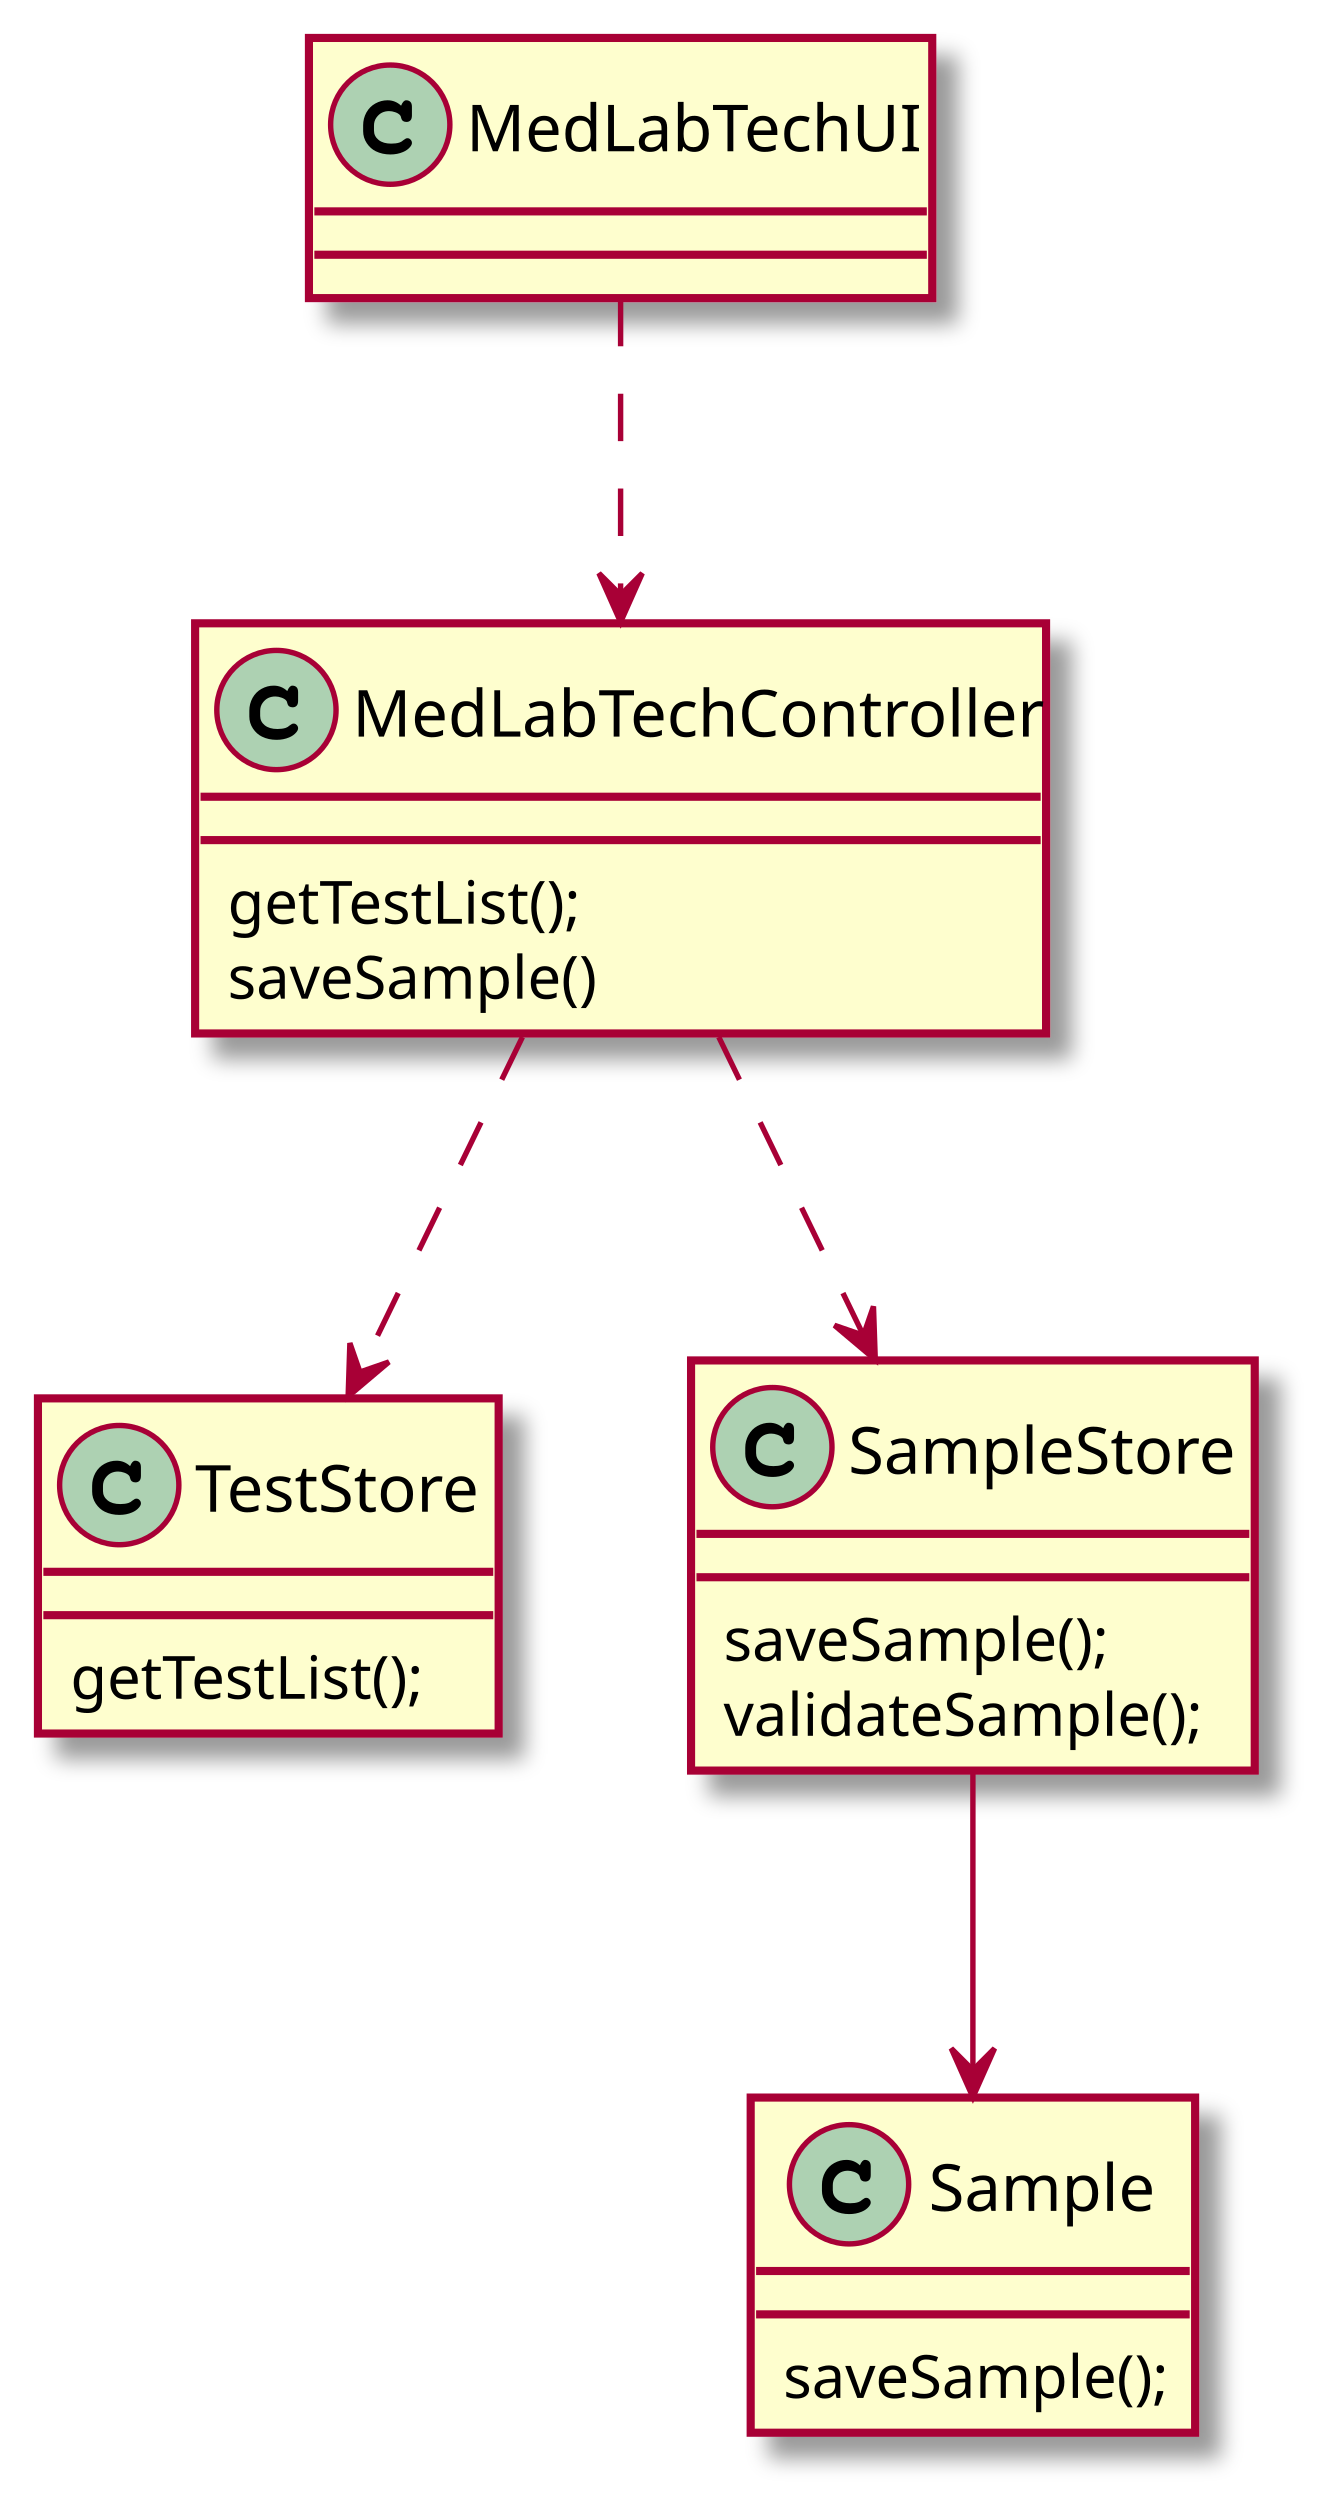
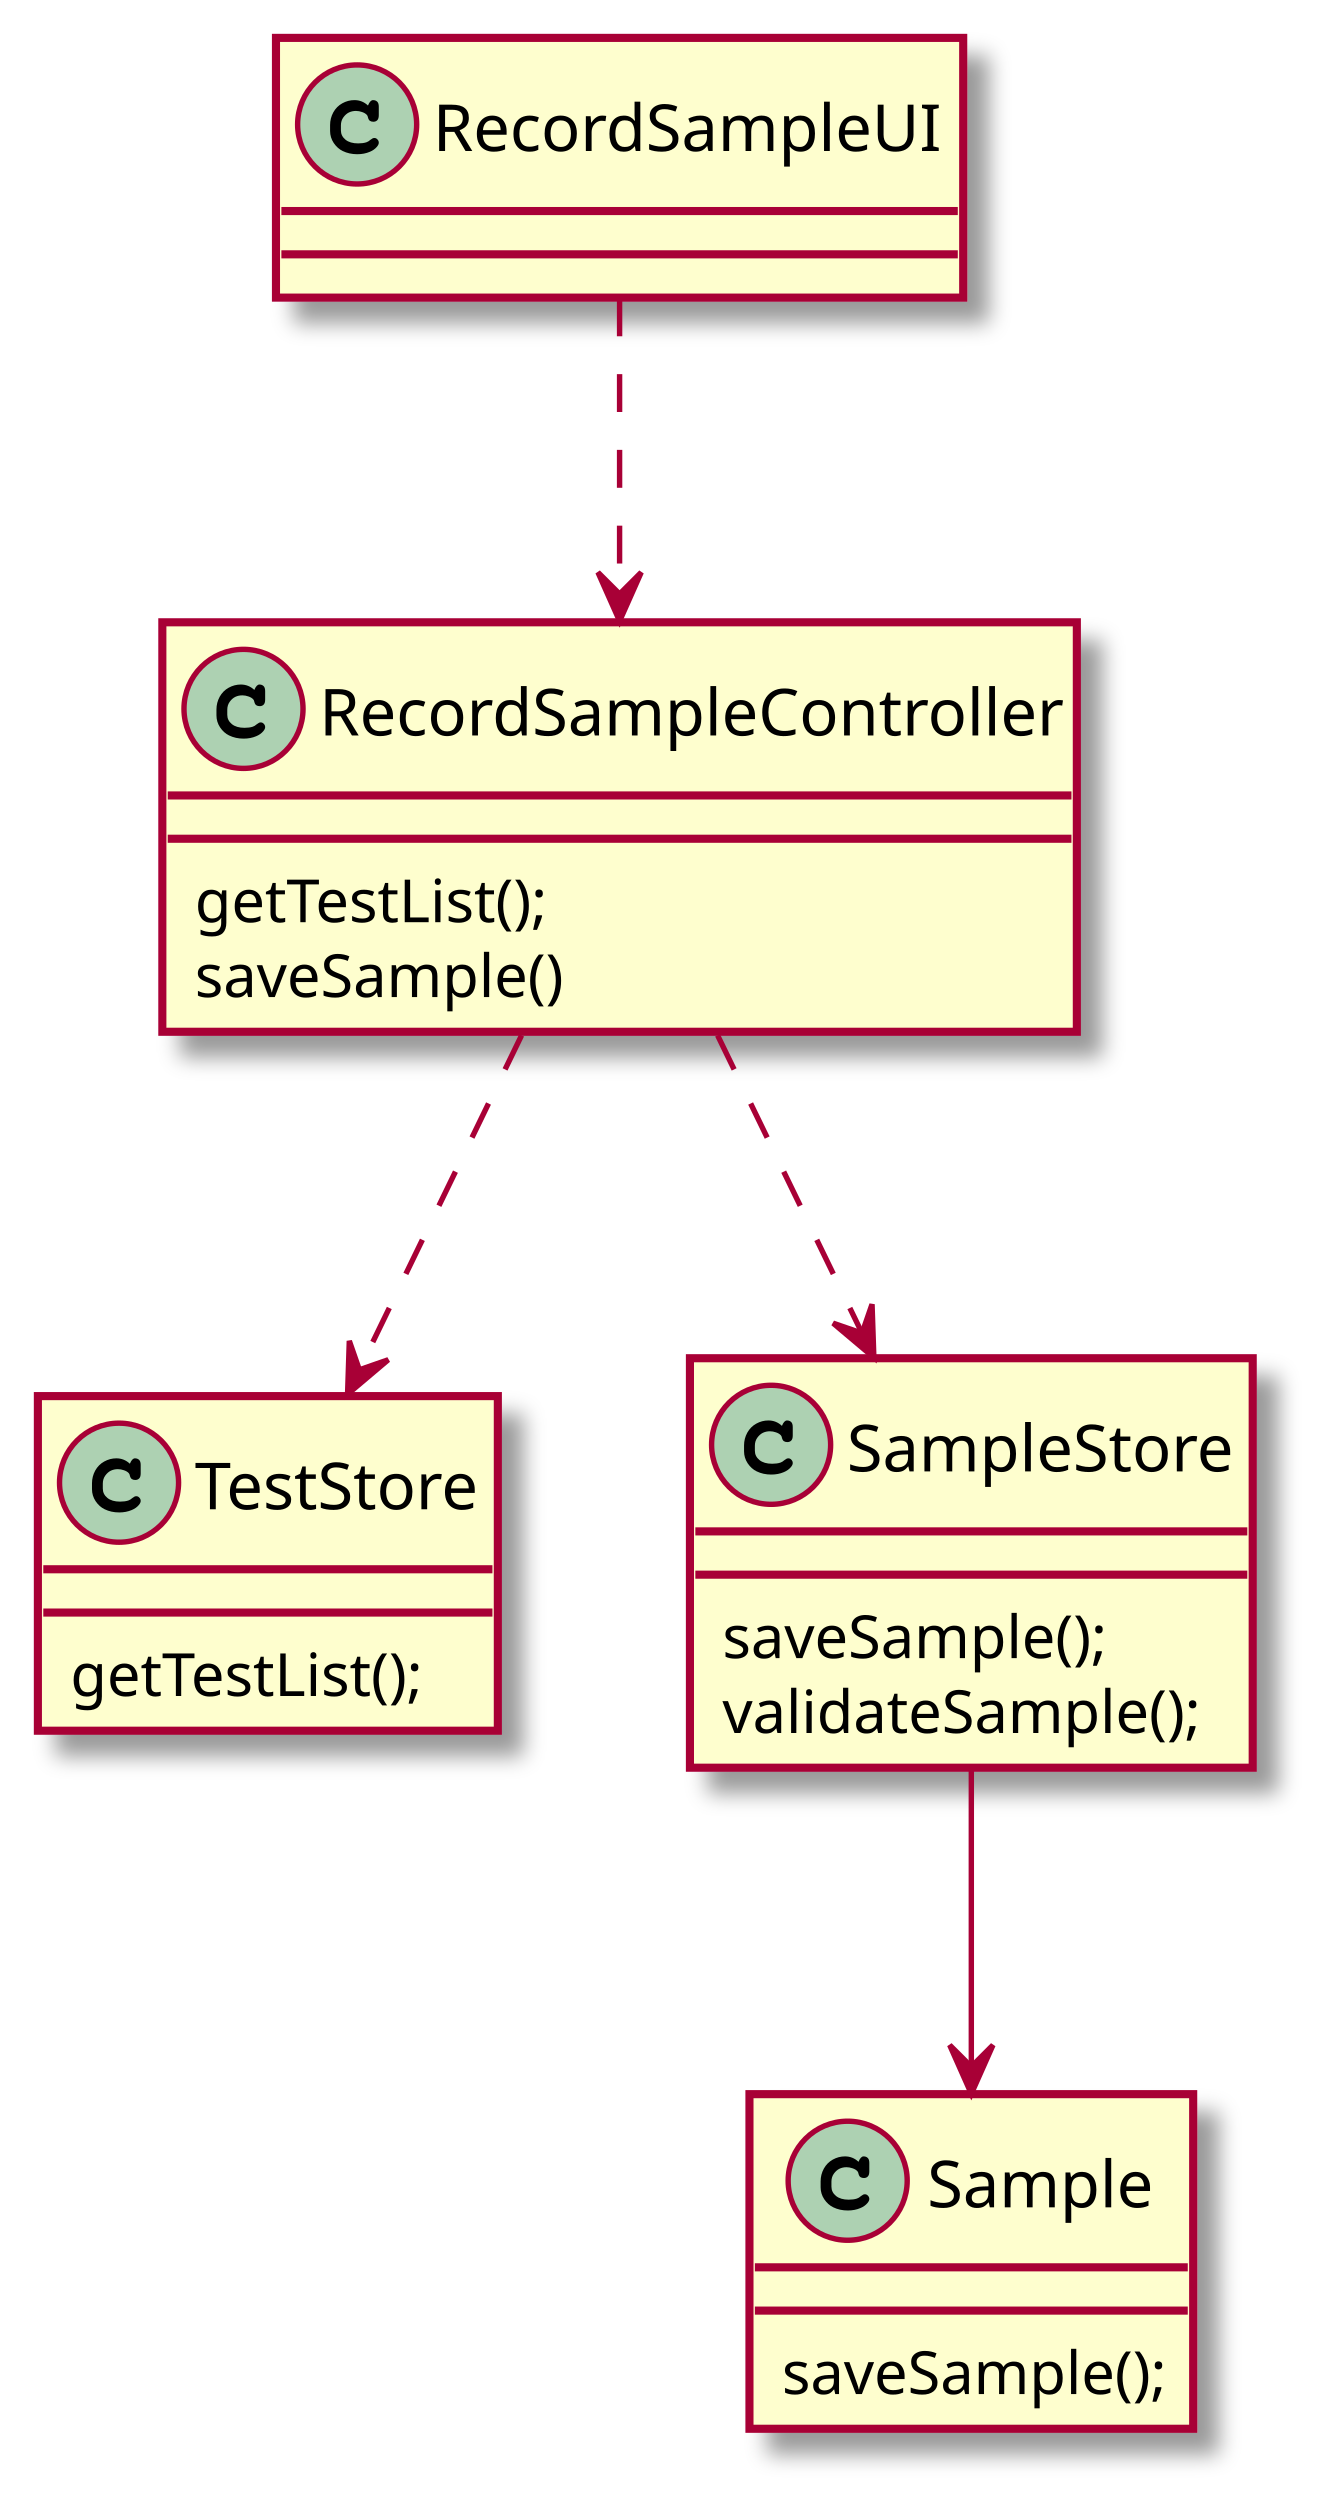
- <svg xmlns="http://www.w3.org/2000/svg" contentScriptType="application/ecmascript" contentStyleType="text/css" height="369.6px" preserveAspectRatio="none" style="width:196px;height:369px;" version="1.1" viewBox="0 0 196 369" width="196px" zoomAndPan="magnify">
+ <svg xmlns="http://www.w3.org/2000/svg" contentScriptType="application/ecmascript" contentStyleType="text/css" height="462px" preserveAspectRatio="none" style="width:245px;height:462px;" version="1.1" viewBox="0 0 245 462" width="245px" zoomAndPan="magnify">
  <defs>
-     <filter height="300%" id="f1fxwn7jejj8n8" width="300%" x="-1" y="-1">
-       <feGaussianBlur result="blurOut" stdDeviation="1.6" />
+     <filter height="300%" id="f7v7i3bxs0xw4" width="300%" x="-1" y="-1">
+       <feGaussianBlur result="blurOut" stdDeviation="2.0" />
      <feColorMatrix in="blurOut" result="blurOut2" type="matrix" values="0 0 0 0 0 0 0 0 0 0 0 0 0 0 0 0 0 0 .4 0" />
-       <feOffset dx="3.2" dy="3.2" in="blurOut2" result="blurOut3" />
+       <feOffset dx="4.0" dy="4.0" in="blurOut2" result="blurOut3" />
      <feBlend in="SourceGraphic" in2="blurOut3" mode="normal" />
    </filter>
  </defs>
  <g>
-     <rect codeLine="2" fill="#FEFECE" filter="url(#f1fxwn7jejj8n8)" height="38.4" id="MedLabTechUI" style="stroke:#A80036;stroke-width:1.2;" width="92" x="45.6" y="5.6" />
-     <ellipse cx="57.6" cy="18.4" fill="#ADD1B2" rx="8.8" ry="8.8" style="stroke:#A80036;stroke-width:0.8;" />
-     <path d="M59.2,15.6 Q59.362,15.2 59.55,15 Q59.737,14.8 59.95,14.8 Q60.325,14.8 60.562,15.025 Q60.8,15.25 60.8,15.775 L60.8,17.025 Q60.8,17.55 60.575,17.775 Q60.35,18 60,18 Q59.688,18 59.487,17.863 Q59.288,17.725 59.2,17.363 Q59.163,17.113 59.025,16.975 Q58.775,16.712 58.325,16.562 Q57.875,16.4 57.425,16.4 Q56.862,16.4 56.388,16.625 Q55.925,16.85 55.562,17.35 Q55.2,17.85 55.2,18.538 L55.2,19.275 Q55.2,20.1 55.875,20.65 Q56.55,21.2 57.75,21.2 Q58.462,21.2 58.962,21.038 Q59.25,20.95 59.575,20.663 Q59.788,20.5 59.9,20.45 Q60.013,20.4 60.15,20.4 Q60.413,20.4 60.6,20.613 Q60.8,20.812 60.8,21.1 Q60.8,21.375 60.525,21.7 Q60.125,22.175 59.487,22.438 Q58.65,22.8 57.625,22.8 Q56.425,22.8 55.462,22.325 Q54.688,21.95 54.138,21.137 Q53.6,20.325 53.6,19.363 L53.6,18.488 Q53.6,17.488 54.075,16.613 Q54.562,15.738 55.4,15.275 Q56.25,14.8 57.2,14.8 Q57.775,14.8 58.275,15 Q58.775,15.2 59.2,15.6 Z " fill="#000000" />
-     <text fill="#000000" font-family="sans-serif" font-size="9.6" lengthAdjust="spacing" textLength="66.4" x="68.8" y="22.328">MedLabTechUI</text>
-     <line style="stroke:#A80036;stroke-width:1.2;" x1="46.4" x2="136.8" y1="31.2" y2="31.2" />
-     <line style="stroke:#A80036;stroke-width:1.2;" x1="46.4" x2="136.8" y1="37.6" y2="37.6" />
-     <rect codeLine="5" fill="#FEFECE" filter="url(#f1fxwn7jejj8n8)" height="60.538" id="MedLabTechController" style="stroke:#A80036;stroke-width:1.2;" width="125.6" x="28.8" y="92" />
-     <ellipse cx="40.8" cy="104.8" fill="#ADD1B2" rx="8.8" ry="8.8" style="stroke:#A80036;stroke-width:0.8;" />
-     <path d="M42.4,102 Q42.562,101.6 42.75,101.4 Q42.938,101.2 43.15,101.2 Q43.525,101.2 43.763,101.425 Q44,101.65 44,102.175 L44,103.425 Q44,103.95 43.775,104.175 Q43.55,104.4 43.2,104.4 Q42.888,104.4 42.688,104.263 Q42.487,104.125 42.4,103.763 Q42.362,103.513 42.225,103.375 Q41.975,103.112 41.525,102.963 Q41.075,102.8 40.625,102.8 Q40.062,102.8 39.587,103.025 Q39.125,103.25 38.763,103.75 Q38.4,104.25 38.4,104.938 L38.4,105.675 Q38.4,106.5 39.075,107.05 Q39.75,107.6 40.95,107.6 Q41.663,107.6 42.163,107.438 Q42.45,107.35 42.775,107.062 Q42.987,106.9 43.1,106.85 Q43.212,106.8 43.35,106.8 Q43.612,106.8 43.8,107.013 Q44,107.213 44,107.5 Q44,107.775 43.725,108.1 Q43.325,108.575 42.688,108.838 Q41.85,109.2 40.825,109.2 Q39.625,109.2 38.663,108.725 Q37.888,108.35 37.337,107.537 Q36.8,106.725 36.8,105.763 L36.8,104.888 Q36.8,103.888 37.275,103.013 Q37.763,102.138 38.6,101.675 Q39.45,101.2 40.4,101.2 Q40.975,101.2 41.475,101.4 Q41.975,101.6 42.4,102 Z " fill="#000000" />
-     <text fill="#000000" font-family="sans-serif" font-size="9.6" lengthAdjust="spacing" textLength="100" x="52" y="108.728">MedLabTechController</text>
-     <line style="stroke:#A80036;stroke-width:1.2;" x1="29.6" x2="153.6" y1="117.6" y2="117.6" />
-     <line style="stroke:#A80036;stroke-width:1.2;" x1="29.6" x2="153.6" y1="124" y2="124" />
-     <text fill="#000000" font-family="sans-serif" font-size="8.8" lengthAdjust="spacing" textLength="51.2" x="33.6" y="136.335">getTestList();</text>
-     <text fill="#000000" font-family="sans-serif" font-size="8.8" lengthAdjust="spacing" textLength="53.6" x="33.6" y="147.404">saveSample()</text>
-     <rect codeLine="10" fill="#FEFECE" filter="url(#f1fxwn7jejj8n8)" height="49.469" id="TestStore" style="stroke:#A80036;stroke-width:1.2;" width="68" x="5.6" y="206.4" />
-     <ellipse cx="17.6" cy="219.2" fill="#ADD1B2" rx="8.8" ry="8.8" style="stroke:#A80036;stroke-width:0.8;" />
-     <path d="M19.2,216.4 Q19.363,216 19.55,215.8 Q19.738,215.6 19.95,215.6 Q20.325,215.6 20.562,215.825 Q20.8,216.05 20.8,216.575 L20.8,217.825 Q20.8,218.35 20.575,218.575 Q20.35,218.8 20,218.8 Q19.688,218.8 19.488,218.662 Q19.288,218.525 19.2,218.162 Q19.163,217.912 19.025,217.775 Q18.775,217.512 18.325,217.363 Q17.875,217.2 17.425,217.2 Q16.863,217.2 16.387,217.425 Q15.925,217.65 15.562,218.15 Q15.2,218.65 15.2,219.338 L15.2,220.075 Q15.2,220.9 15.875,221.45 Q16.55,222 17.75,222 Q18.462,222 18.962,221.838 Q19.25,221.75 19.575,221.463 Q19.788,221.3 19.9,221.25 Q20.012,221.2 20.15,221.2 Q20.413,221.2 20.6,221.412 Q20.8,221.613 20.8,221.9 Q20.8,222.175 20.525,222.5 Q20.125,222.975 19.488,223.238 Q18.65,223.6 17.625,223.6 Q16.425,223.6 15.463,223.125 Q14.688,222.75 14.137,221.938 Q13.6,221.125 13.6,220.162 L13.6,219.287 Q13.6,218.287 14.075,217.412 Q14.562,216.537 15.4,216.075 Q16.25,215.6 17.2,215.6 Q17.775,215.6 18.275,215.8 Q18.775,216 19.2,216.4 Z " fill="#000000" />
-     <text fill="#000000" font-family="sans-serif" font-size="9.6" lengthAdjust="spacing" textLength="42.4" x="28.8" y="223.128">TestStore</text>
-     <line style="stroke:#A80036;stroke-width:1.2;" x1="6.4" x2="72.8" y1="232" y2="232" />
-     <line style="stroke:#A80036;stroke-width:1.2;" x1="6.4" x2="72.8" y1="238.4" y2="238.4" />
-     <text fill="#000000" font-family="sans-serif" font-size="8.8" lengthAdjust="spacing" textLength="51.2" x="10.4" y="250.735">getTestList();</text>
-     <rect codeLine="14" fill="#FEFECE" filter="url(#f1fxwn7jejj8n8)" height="60.538" id="SampleStore" style="stroke:#A80036;stroke-width:1.2;" width="83.2" x="102" y="200.8" />
-     <ellipse cx="114" cy="213.6" fill="#ADD1B2" rx="8.8" ry="8.8" style="stroke:#A80036;stroke-width:0.8;" />
-     <path d="M115.6,210.8 Q115.763,210.4 115.95,210.2 Q116.138,210 116.35,210 Q116.725,210 116.963,210.225 Q117.2,210.45 117.2,210.975 L117.2,212.225 Q117.2,212.75 116.975,212.975 Q116.75,213.2 116.4,213.2 Q116.088,213.2 115.888,213.062 Q115.688,212.925 115.6,212.562 Q115.562,212.312 115.425,212.175 Q115.175,211.912 114.725,211.762 Q114.275,211.6 113.825,211.6 Q113.263,211.6 112.787,211.825 Q112.325,212.05 111.963,212.55 Q111.6,213.05 111.6,213.738 L111.6,214.475 Q111.6,215.3 112.275,215.85 Q112.95,216.4 114.15,216.4 Q114.862,216.4 115.362,216.238 Q115.65,216.15 115.975,215.863 Q116.188,215.7 116.3,215.65 Q116.412,215.6 116.55,215.6 Q116.812,215.6 117,215.812 Q117.2,216.012 117.2,216.3 Q117.2,216.575 116.925,216.9 Q116.525,217.375 115.888,217.637 Q115.05,218 114.025,218 Q112.825,218 111.862,217.525 Q111.088,217.15 110.537,216.338 Q110,215.525 110,214.562 L110,213.688 Q110,212.688 110.475,211.812 Q110.963,210.938 111.8,210.475 Q112.65,210 113.6,210 Q114.175,210 114.675,210.2 Q115.175,210.4 115.6,210.8 Z " fill="#000000" />
-     <text fill="#000000" font-family="sans-serif" font-size="9.6" lengthAdjust="spacing" textLength="57.6" x="125.2" y="217.528">SampleStore</text>
-     <line style="stroke:#A80036;stroke-width:1.2;" x1="102.8" x2="184.4" y1="226.4" y2="226.4" />
-     <line style="stroke:#A80036;stroke-width:1.2;" x1="102.8" x2="184.4" y1="232.8" y2="232.8" />
-     <text fill="#000000" font-family="sans-serif" font-size="8.8" lengthAdjust="spacing" textLength="56" x="106.8" y="245.135">saveSample();</text>
-     <text fill="#000000" font-family="sans-serif" font-size="8.8" lengthAdjust="spacing" textLength="66.4" x="106.8" y="256.204">validateSample();</text>
-     <rect codeLine="19" fill="#FEFECE" filter="url(#f1fxwn7jejj8n8)" height="49.469" id="Sample" style="stroke:#A80036;stroke-width:1.2;" width="65.6" x="110.8" y="309.6" />
-     <ellipse cx="125.32" cy="322.4" fill="#ADD1B2" rx="8.8" ry="8.8" style="stroke:#A80036;stroke-width:0.8;" />
-     <path d="M126.92,319.6 Q127.082,319.2 127.27,319 Q127.457,318.8 127.67,318.8 Q128.045,318.8 128.282,319.025 Q128.52,319.25 128.52,319.775 L128.52,321.025 Q128.52,321.55 128.295,321.775 Q128.07,322 127.72,322 Q127.407,322 127.207,321.863 Q127.007,321.725 126.92,321.363 Q126.882,321.113 126.745,320.975 Q126.495,320.712 126.045,320.562 Q125.595,320.4 125.145,320.4 Q124.582,320.4 124.108,320.625 Q123.645,320.85 123.282,321.35 Q122.92,321.85 122.92,322.538 L122.92,323.275 Q122.92,324.1 123.595,324.65 Q124.27,325.2 125.47,325.2 Q126.183,325.2 126.683,325.038 Q126.97,324.95 127.295,324.663 Q127.507,324.5 127.62,324.45 Q127.733,324.4 127.87,324.4 Q128.132,324.4 128.32,324.613 Q128.52,324.812 128.52,325.1 Q128.52,325.375 128.245,325.7 Q127.845,326.175 127.207,326.438 Q126.37,326.8 125.345,326.8 Q124.145,326.8 123.183,326.325 Q122.407,325.95 121.858,325.137 Q121.32,324.325 121.32,323.363 L121.32,322.488 Q121.32,321.488 121.795,320.613 Q122.282,319.738 123.12,319.275 Q123.97,318.8 124.92,318.8 Q125.495,318.8 125.995,319 Q126.495,319.2 126.92,319.6 Z " fill="#000000" />
-     <text fill="#000000" font-family="sans-serif" font-size="9.6" lengthAdjust="spacing" textLength="34.4" x="137.08" y="326.328">Sample</text>
-     <line style="stroke:#A80036;stroke-width:1.2;" x1="111.6" x2="175.6" y1="335.2" y2="335.2" />
-     <line style="stroke:#A80036;stroke-width:1.2;" x1="111.6" x2="175.6" y1="341.6" y2="341.6" />
-     <text fill="#000000" font-family="sans-serif" font-size="8.8" lengthAdjust="spacing" textLength="56" x="115.6" y="353.935">saveSample();</text>
-     <path codeLine="23" d="M91.6,44.112 C91.6,56.464 91.6,73.064 91.6,87.736 " fill="none" id="MedLabTechUI-to-MedLabTechController" style="stroke:#A80036;stroke-width:0.8;stroke-dasharray:7.0,7.0;" />
-     <polygon fill="#A80036" points="91.6,91.816,94.8,84.616,91.6,87.816,88.4,84.616,91.6,91.816" style="stroke:#A80036;stroke-width:0.8;" />
-     <path codeLine="24" d="M77.112,153.064 C69.632,168.48 60.56,187.184 53.208,202.336 " fill="none" id="MedLabTechController-to-TestStore" style="stroke:#A80036;stroke-width:0.8;stroke-dasharray:7.0,7.0;" />
-     <polygon fill="#A80036" points="51.384,206.112,57.401,201.026,53.127,202.512,51.641,198.237,51.384,206.112" style="stroke:#A80036;stroke-width:0.8;" />
-     <path codeLine="25" d="M106.088,153.064 C112.68,166.648 120.504,182.792 127.304,196.808 " fill="none" id="MedLabTechController-to-SampleStore" style="stroke:#A80036;stroke-width:0.8;stroke-dasharray:7.0,7.0;" />
-     <polygon fill="#A80036" points="129.192,200.696,128.925,192.821,127.444,197.098,123.168,195.618,129.192,200.696" style="stroke:#A80036;stroke-width:0.8;" />
-     <path codeLine="26" d="M143.6,261.664 C143.6,275.464 143.6,291.792 143.6,305.408 " fill="none" id="SampleStore-to-Sample" style="stroke:#A80036;stroke-width:0.8;" />
-     <polygon fill="#A80036" points="143.6,309.544,146.8,302.344,143.6,305.544,140.4,302.344,143.6,309.544" style="stroke:#A80036;stroke-width:0.8;" />
+     <rect codeLine="2" fill="#FEFECE" filter="url(#f7v7i3bxs0xw4)" height="48" id="RecordSampleUI" style="stroke:#A80036;stroke-width:1.5;" width="127" x="51" y="7" />
+     <ellipse cx="66" cy="23" fill="#ADD1B2" rx="11" ry="11" style="stroke:#A80036;stroke-width:1.0;" />
+     <path d="M68,19.5 Q68.203,19 68.438,18.75 Q68.672,18.5 68.938,18.5 Q69.406,18.5 69.703,18.781 Q70,19.062 70,19.719 L70,21.281 Q70,21.938 69.719,22.219 Q69.438,22.5 69,22.5 Q68.609,22.5 68.359,22.328 Q68.109,22.156 68,21.703 Q67.953,21.391 67.781,21.219 Q67.469,20.891 66.906,20.703 Q66.344,20.5 65.781,20.5 Q65.078,20.5 64.484,20.781 Q63.906,21.062 63.453,21.688 Q63,22.312 63,23.172 L63,24.094 Q63,25.125 63.844,25.812 Q64.688,26.5 66.188,26.5 Q67.078,26.5 67.703,26.297 Q68.062,26.188 68.469,25.828 Q68.734,25.625 68.875,25.562 Q69.016,25.5 69.188,25.5 Q69.516,25.5 69.75,25.766 Q70,26.016 70,26.375 Q70,26.719 69.656,27.125 Q69.156,27.719 68.359,28.047 Q67.312,28.5 66.031,28.5 Q64.531,28.5 63.328,27.906 Q62.359,27.438 61.672,26.422 Q61,25.406 61,24.203 L61,23.109 Q61,21.859 61.594,20.766 Q62.203,19.672 63.25,19.094 Q64.312,18.5 65.5,18.5 Q66.219,18.5 66.844,18.75 Q67.469,19 68,19.5 Z " fill="#000000" />
+     <text fill="#000000" font-family="sans-serif" font-size="12" lengthAdjust="spacing" textLength="95" x="80" y="27.91">RecordSampleUI</text>
+     <line style="stroke:#A80036;stroke-width:1.5;" x1="52" x2="177" y1="39" y2="39" />
+     <line style="stroke:#A80036;stroke-width:1.5;" x1="52" x2="177" y1="47" y2="47" />
+     <rect codeLine="5" fill="#FEFECE" filter="url(#f7v7i3bxs0xw4)" height="75.672" id="RecordSampleController" style="stroke:#A80036;stroke-width:1.5;" width="169" x="30" y="115" />
+     <ellipse cx="45" cy="131" fill="#ADD1B2" rx="11" ry="11" style="stroke:#A80036;stroke-width:1.0;" />
+     <path d="M47,127.5 Q47.203,127 47.438,126.75 Q47.672,126.5 47.938,126.5 Q48.406,126.5 48.703,126.781 Q49,127.062 49,127.719 L49,129.281 Q49,129.938 48.719,130.219 Q48.438,130.5 48,130.5 Q47.609,130.5 47.359,130.328 Q47.109,130.156 47,129.703 Q46.953,129.391 46.781,129.219 Q46.469,128.891 45.906,128.703 Q45.344,128.5 44.781,128.5 Q44.078,128.5 43.484,128.781 Q42.906,129.062 42.453,129.688 Q42,130.312 42,131.172 L42,132.094 Q42,133.125 42.844,133.812 Q43.688,134.5 45.188,134.5 Q46.078,134.5 46.703,134.297 Q47.062,134.188 47.469,133.828 Q47.734,133.625 47.875,133.562 Q48.016,133.5 48.188,133.5 Q48.516,133.5 48.75,133.766 Q49,134.016 49,134.375 Q49,134.719 48.656,135.125 Q48.156,135.719 47.359,136.047 Q46.312,136.5 45.031,136.5 Q43.531,136.5 42.328,135.906 Q41.359,135.438 40.672,134.422 Q40,133.406 40,132.203 L40,131.109 Q40,129.859 40.594,128.766 Q41.203,127.672 42.25,127.094 Q43.312,126.5 44.5,126.5 Q45.219,126.5 45.844,126.75 Q46.469,127 47,127.5 Z " fill="#000000" />
+     <text fill="#000000" font-family="sans-serif" font-size="12" lengthAdjust="spacing" textLength="137" x="59" y="135.91">RecordSampleController</text>
+     <line style="stroke:#A80036;stroke-width:1.5;" x1="31" x2="198" y1="147" y2="147" />
+     <line style="stroke:#A80036;stroke-width:1.5;" x1="31" x2="198" y1="155" y2="155" />
+     <text fill="#000000" font-family="sans-serif" font-size="11" lengthAdjust="spacing" textLength="64" x="36" y="170.419">getTestList();</text>
+     <text fill="#000000" font-family="sans-serif" font-size="11" lengthAdjust="spacing" textLength="67" x="36" y="184.255">saveSample()</text>
+     <rect codeLine="10" fill="#FEFECE" filter="url(#f7v7i3bxs0xw4)" height="61.836" id="TestStore" style="stroke:#A80036;stroke-width:1.5;" width="85" x="7" y="258" />
+     <ellipse cx="22" cy="274" fill="#ADD1B2" rx="11" ry="11" style="stroke:#A80036;stroke-width:1.0;" />
+     <path d="M24,270.5 Q24.203,270 24.438,269.75 Q24.672,269.5 24.938,269.5 Q25.406,269.5 25.703,269.781 Q26,270.062 26,270.719 L26,272.281 Q26,272.938 25.719,273.219 Q25.438,273.5 25,273.5 Q24.609,273.5 24.359,273.328 Q24.109,273.156 24,272.703 Q23.953,272.391 23.781,272.219 Q23.469,271.891 22.906,271.703 Q22.344,271.5 21.781,271.5 Q21.078,271.5 20.484,271.781 Q19.906,272.062 19.453,272.688 Q19,273.312 19,274.172 L19,275.094 Q19,276.125 19.844,276.812 Q20.688,277.5 22.188,277.5 Q23.078,277.5 23.703,277.297 Q24.062,277.188 24.469,276.828 Q24.734,276.625 24.875,276.562 Q25.016,276.5 25.188,276.5 Q25.516,276.5 25.75,276.766 Q26,277.016 26,277.375 Q26,277.719 25.656,278.125 Q25.156,278.719 24.359,279.047 Q23.312,279.5 22.031,279.5 Q20.531,279.5 19.328,278.906 Q18.359,278.438 17.672,277.422 Q17,276.406 17,275.203 L17,274.109 Q17,272.859 17.594,271.766 Q18.203,270.672 19.25,270.094 Q20.312,269.5 21.5,269.5 Q22.219,269.5 22.844,269.75 Q23.469,270 24,270.5 Z " fill="#000000" />
+     <text fill="#000000" font-family="sans-serif" font-size="12" lengthAdjust="spacing" textLength="53" x="36" y="278.91">TestStore</text>
+     <line style="stroke:#A80036;stroke-width:1.5;" x1="8" x2="91" y1="290" y2="290" />
+     <line style="stroke:#A80036;stroke-width:1.5;" x1="8" x2="91" y1="298" y2="298" />
+     <text fill="#000000" font-family="sans-serif" font-size="11" lengthAdjust="spacing" textLength="64" x="13" y="313.419">getTestList();</text>
+     <rect codeLine="14" fill="#FEFECE" filter="url(#f7v7i3bxs0xw4)" height="75.672" id="SampleStore" style="stroke:#A80036;stroke-width:1.5;" width="104" x="127.5" y="251" />
+     <ellipse cx="142.5" cy="267" fill="#ADD1B2" rx="11" ry="11" style="stroke:#A80036;stroke-width:1.0;" />
+     <path d="M144.5,263.5 Q144.703,263 144.938,262.75 Q145.172,262.5 145.438,262.5 Q145.906,262.5 146.203,262.781 Q146.5,263.062 146.5,263.719 L146.5,265.281 Q146.5,265.938 146.219,266.219 Q145.938,266.5 145.5,266.5 Q145.109,266.5 144.859,266.328 Q144.609,266.156 144.5,265.703 Q144.453,265.391 144.281,265.219 Q143.969,264.891 143.406,264.703 Q142.844,264.5 142.281,264.5 Q141.578,264.5 140.984,264.781 Q140.406,265.062 139.953,265.688 Q139.5,266.312 139.5,267.172 L139.5,268.094 Q139.5,269.125 140.344,269.812 Q141.188,270.5 142.688,270.5 Q143.578,270.5 144.203,270.297 Q144.562,270.188 144.969,269.828 Q145.234,269.625 145.375,269.562 Q145.516,269.5 145.688,269.5 Q146.016,269.5 146.25,269.766 Q146.5,270.016 146.5,270.375 Q146.5,270.719 146.156,271.125 Q145.656,271.719 144.859,272.047 Q143.812,272.5 142.531,272.5 Q141.031,272.5 139.828,271.906 Q138.859,271.438 138.172,270.422 Q137.5,269.406 137.5,268.203 L137.5,267.109 Q137.5,265.859 138.094,264.766 Q138.703,263.672 139.75,263.094 Q140.812,262.5 142,262.5 Q142.719,262.5 143.344,262.75 Q143.969,263 144.5,263.5 Z " fill="#000000" />
+     <text fill="#000000" font-family="sans-serif" font-size="12" lengthAdjust="spacing" textLength="72" x="156.5" y="271.91">SampleStore</text>
+     <line style="stroke:#A80036;stroke-width:1.5;" x1="128.5" x2="230.5" y1="283" y2="283" />
+     <line style="stroke:#A80036;stroke-width:1.5;" x1="128.5" x2="230.5" y1="291" y2="291" />
+     <text fill="#000000" font-family="sans-serif" font-size="11" lengthAdjust="spacing" textLength="70" x="133.5" y="306.419">saveSample();</text>
+     <text fill="#000000" font-family="sans-serif" font-size="11" lengthAdjust="spacing" textLength="83" x="133.5" y="320.255">validateSample();</text>
+     <rect codeLine="19" fill="#FEFECE" filter="url(#f7v7i3bxs0xw4)" height="61.836" id="Sample" style="stroke:#A80036;stroke-width:1.5;" width="82" x="138.5" y="387" />
+     <ellipse cx="156.65" cy="403" fill="#ADD1B2" rx="11" ry="11" style="stroke:#A80036;stroke-width:1.0;" />
+     <path d="M158.65,399.5 Q158.853,399 159.088,398.75 Q159.322,398.5 159.588,398.5 Q160.056,398.5 160.353,398.781 Q160.65,399.062 160.65,399.719 L160.65,401.281 Q160.65,401.938 160.369,402.219 Q160.088,402.5 159.65,402.5 Q159.259,402.5 159.009,402.328 Q158.759,402.156 158.65,401.703 Q158.603,401.391 158.431,401.219 Q158.119,400.891 157.556,400.703 Q156.994,400.5 156.431,400.5 Q155.728,400.5 155.134,400.781 Q154.556,401.062 154.103,401.688 Q153.65,402.312 153.65,403.172 L153.65,404.094 Q153.65,405.125 154.494,405.812 Q155.338,406.5 156.838,406.5 Q157.728,406.5 158.353,406.297 Q158.713,406.188 159.119,405.828 Q159.384,405.625 159.525,405.562 Q159.666,405.5 159.838,405.5 Q160.166,405.5 160.4,405.766 Q160.65,406.016 160.65,406.375 Q160.65,406.719 160.306,407.125 Q159.806,407.719 159.009,408.047 Q157.963,408.5 156.681,408.5 Q155.181,408.5 153.978,407.906 Q153.009,407.438 152.322,406.422 Q151.65,405.406 151.65,404.203 L151.65,403.109 Q151.65,401.859 152.244,400.766 Q152.853,399.672 153.9,399.094 Q154.963,398.5 156.15,398.5 Q156.869,398.5 157.494,398.75 Q158.119,399 158.65,399.5 Z " fill="#000000" />
+     <text fill="#000000" font-family="sans-serif" font-size="12" lengthAdjust="spacing" textLength="43" x="171.35" y="407.91">Sample</text>
+     <line style="stroke:#A80036;stroke-width:1.5;" x1="139.5" x2="219.5" y1="419" y2="419" />
+     <line style="stroke:#A80036;stroke-width:1.5;" x1="139.5" x2="219.5" y1="427" y2="427" />
+     <text fill="#000000" font-family="sans-serif" font-size="11" lengthAdjust="spacing" textLength="70" x="144.5" y="442.419">saveSample();</text>
+     <path codeLine="23" d="M114.5,55.14 C114.5,70.58 114.5,91.33 114.5,109.67 " fill="none" id="RecordSampleUI-to-RecordSampleController" style="stroke:#A80036;stroke-width:1.0;stroke-dasharray:7.0,7.0;" />
+     <polygon fill="#A80036" points="114.5,114.77,118.5,105.77,114.5,109.77,110.5,105.77,114.5,114.77" style="stroke:#A80036;stroke-width:1.0;" />
+     <path codeLine="24" d="M96.39,191.33 C87.04,210.6 75.7,233.98 66.51,252.92 " fill="none" id="RecordSampleController-to-TestStore" style="stroke:#A80036;stroke-width:1.0;stroke-dasharray:7.0,7.0;" />
+     <polygon fill="#A80036" points="64.23,257.64,71.752,251.282,66.409,253.14,64.551,247.796,64.23,257.64" style="stroke:#A80036;stroke-width:1.0;" />
+     <path codeLine="25" d="M132.61,191.33 C140.85,208.31 150.63,228.49 159.13,246.01 " fill="none" id="RecordSampleController-to-SampleStore" style="stroke:#A80036;stroke-width:1.0;stroke-dasharray:7.0,7.0;" />
+     <polygon fill="#A80036" points="161.49,250.87,161.156,241.027,159.305,246.373,153.96,244.522,161.49,250.87" style="stroke:#A80036;stroke-width:1.0;" />
+     <path codeLine="26" d="M179.5,327.08 C179.5,344.33 179.5,364.74 179.5,381.76 " fill="none" id="SampleStore-to-Sample" style="stroke:#A80036;stroke-width:1.0;" />
+     <polygon fill="#A80036" points="179.5,386.93,183.5,377.93,179.5,381.93,175.5,377.93,179.5,386.93" style="stroke:#A80036;stroke-width:1.0;" />
  </g>
</svg>
